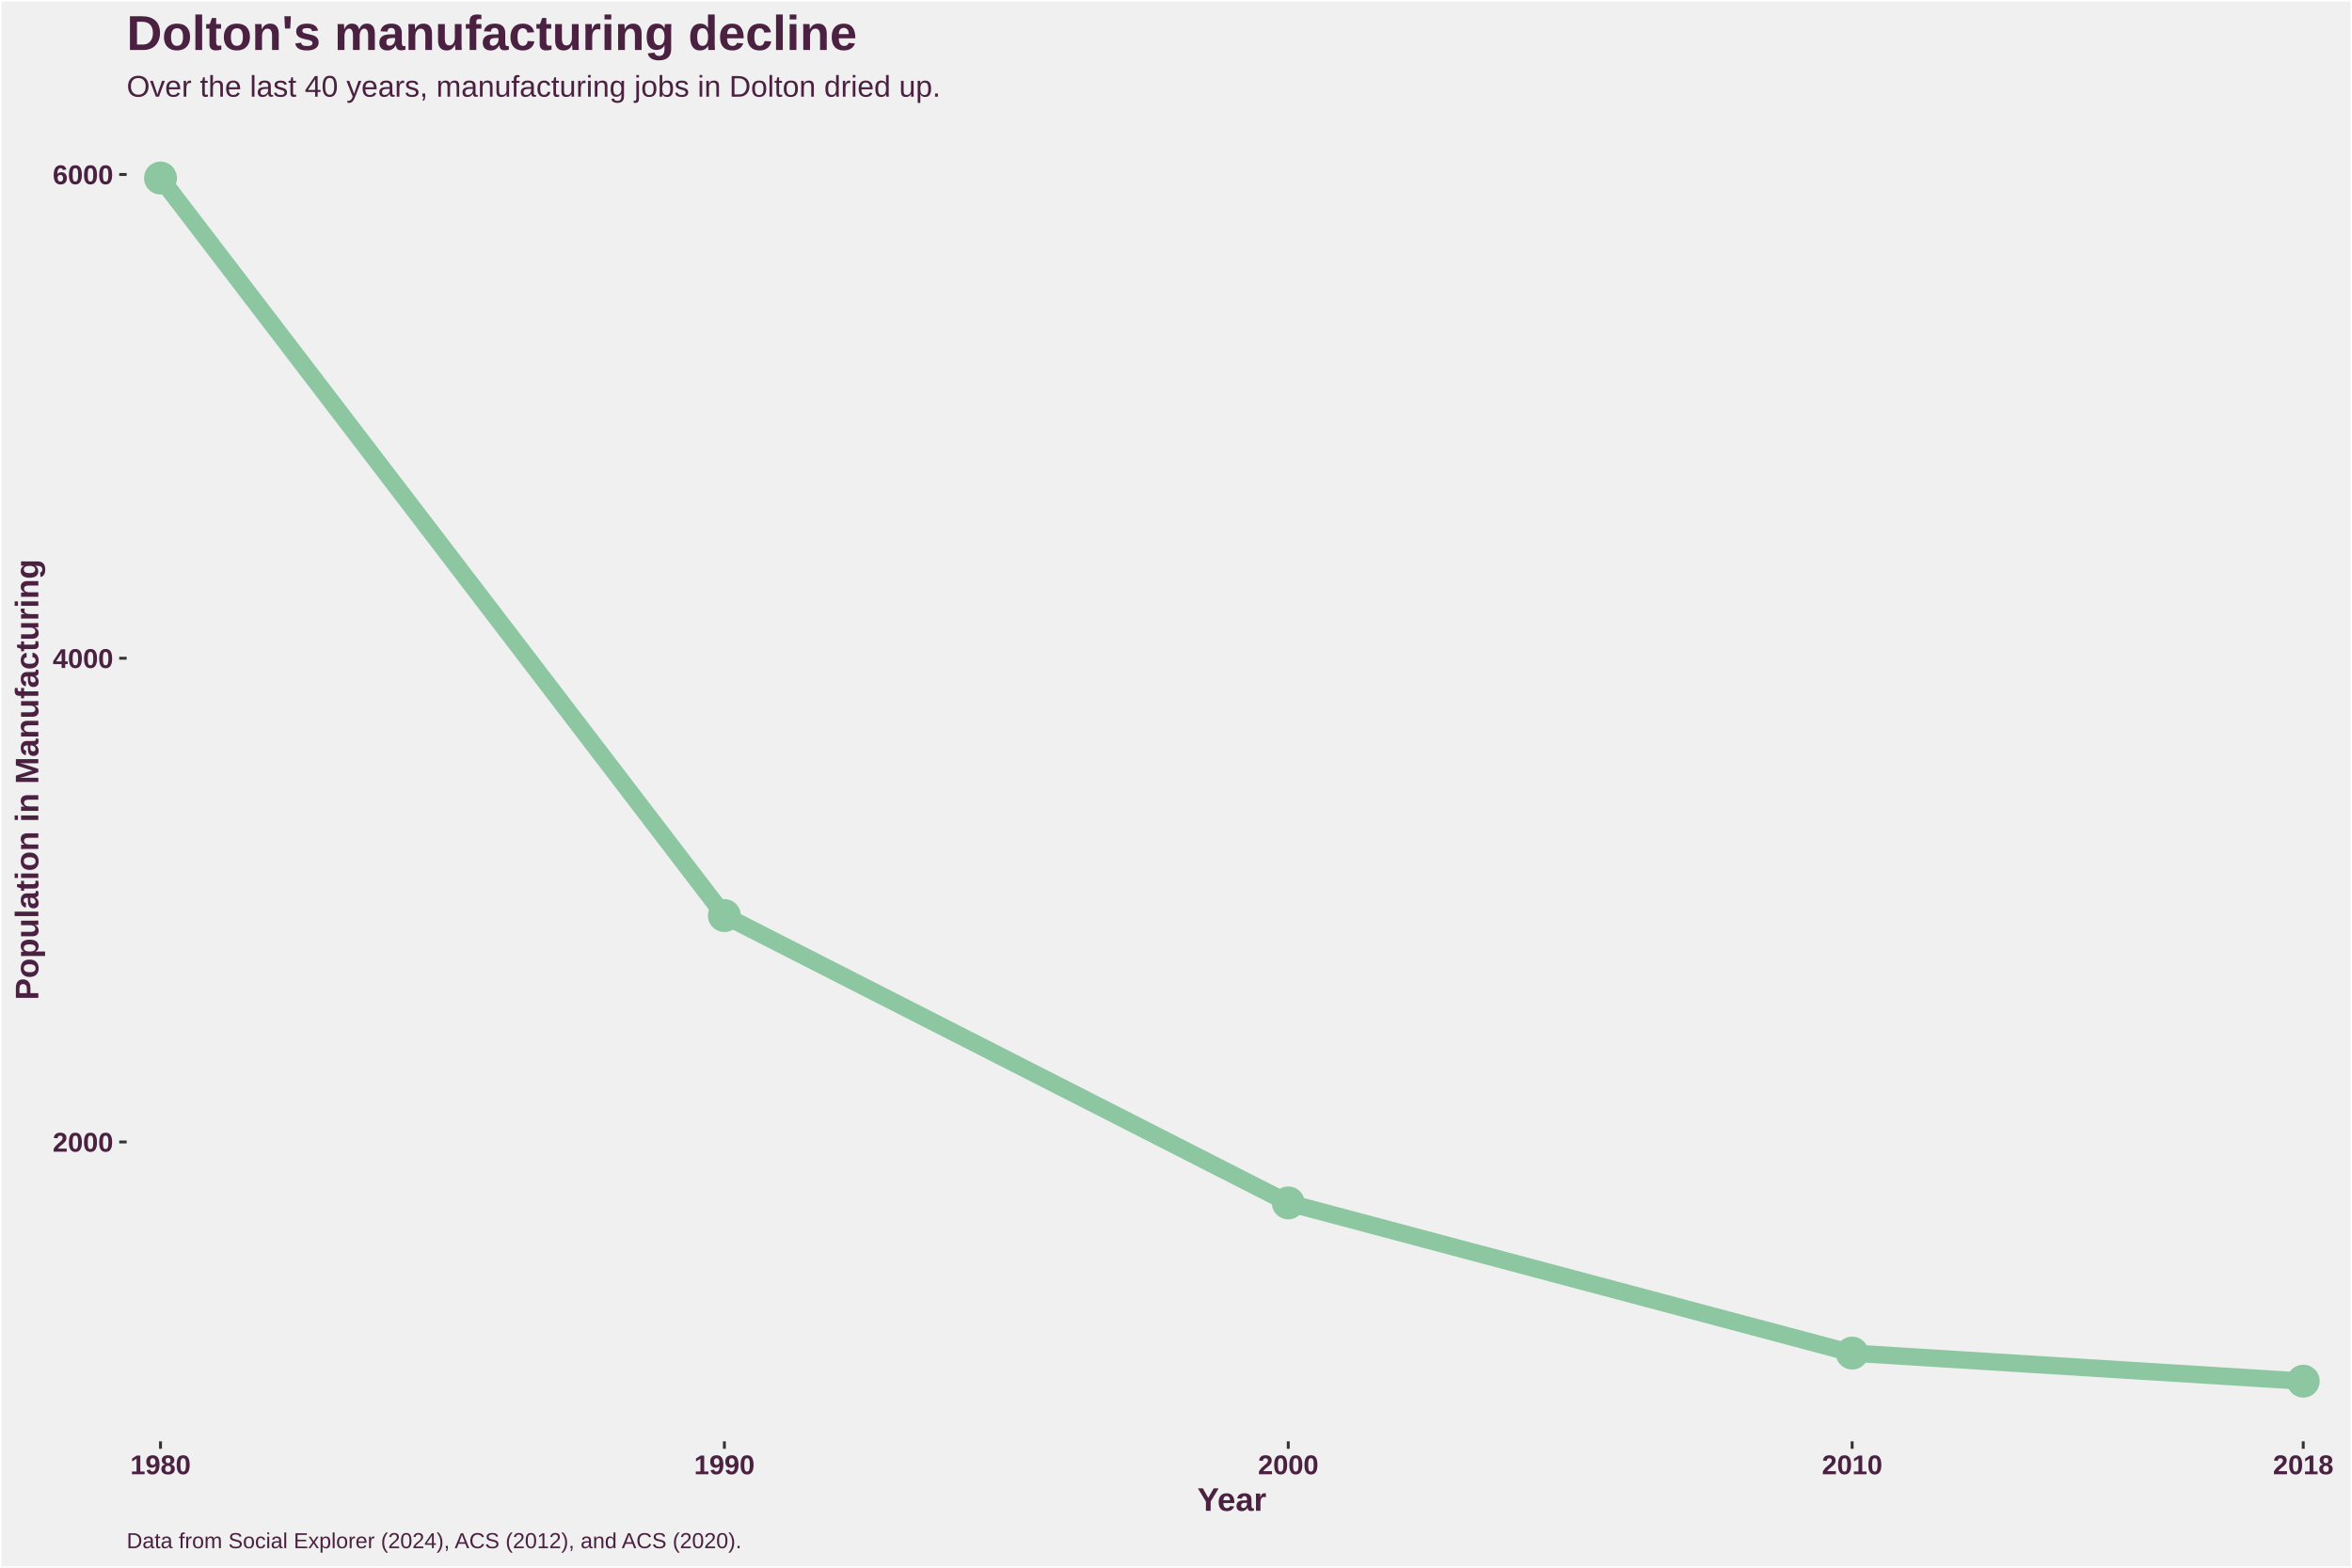
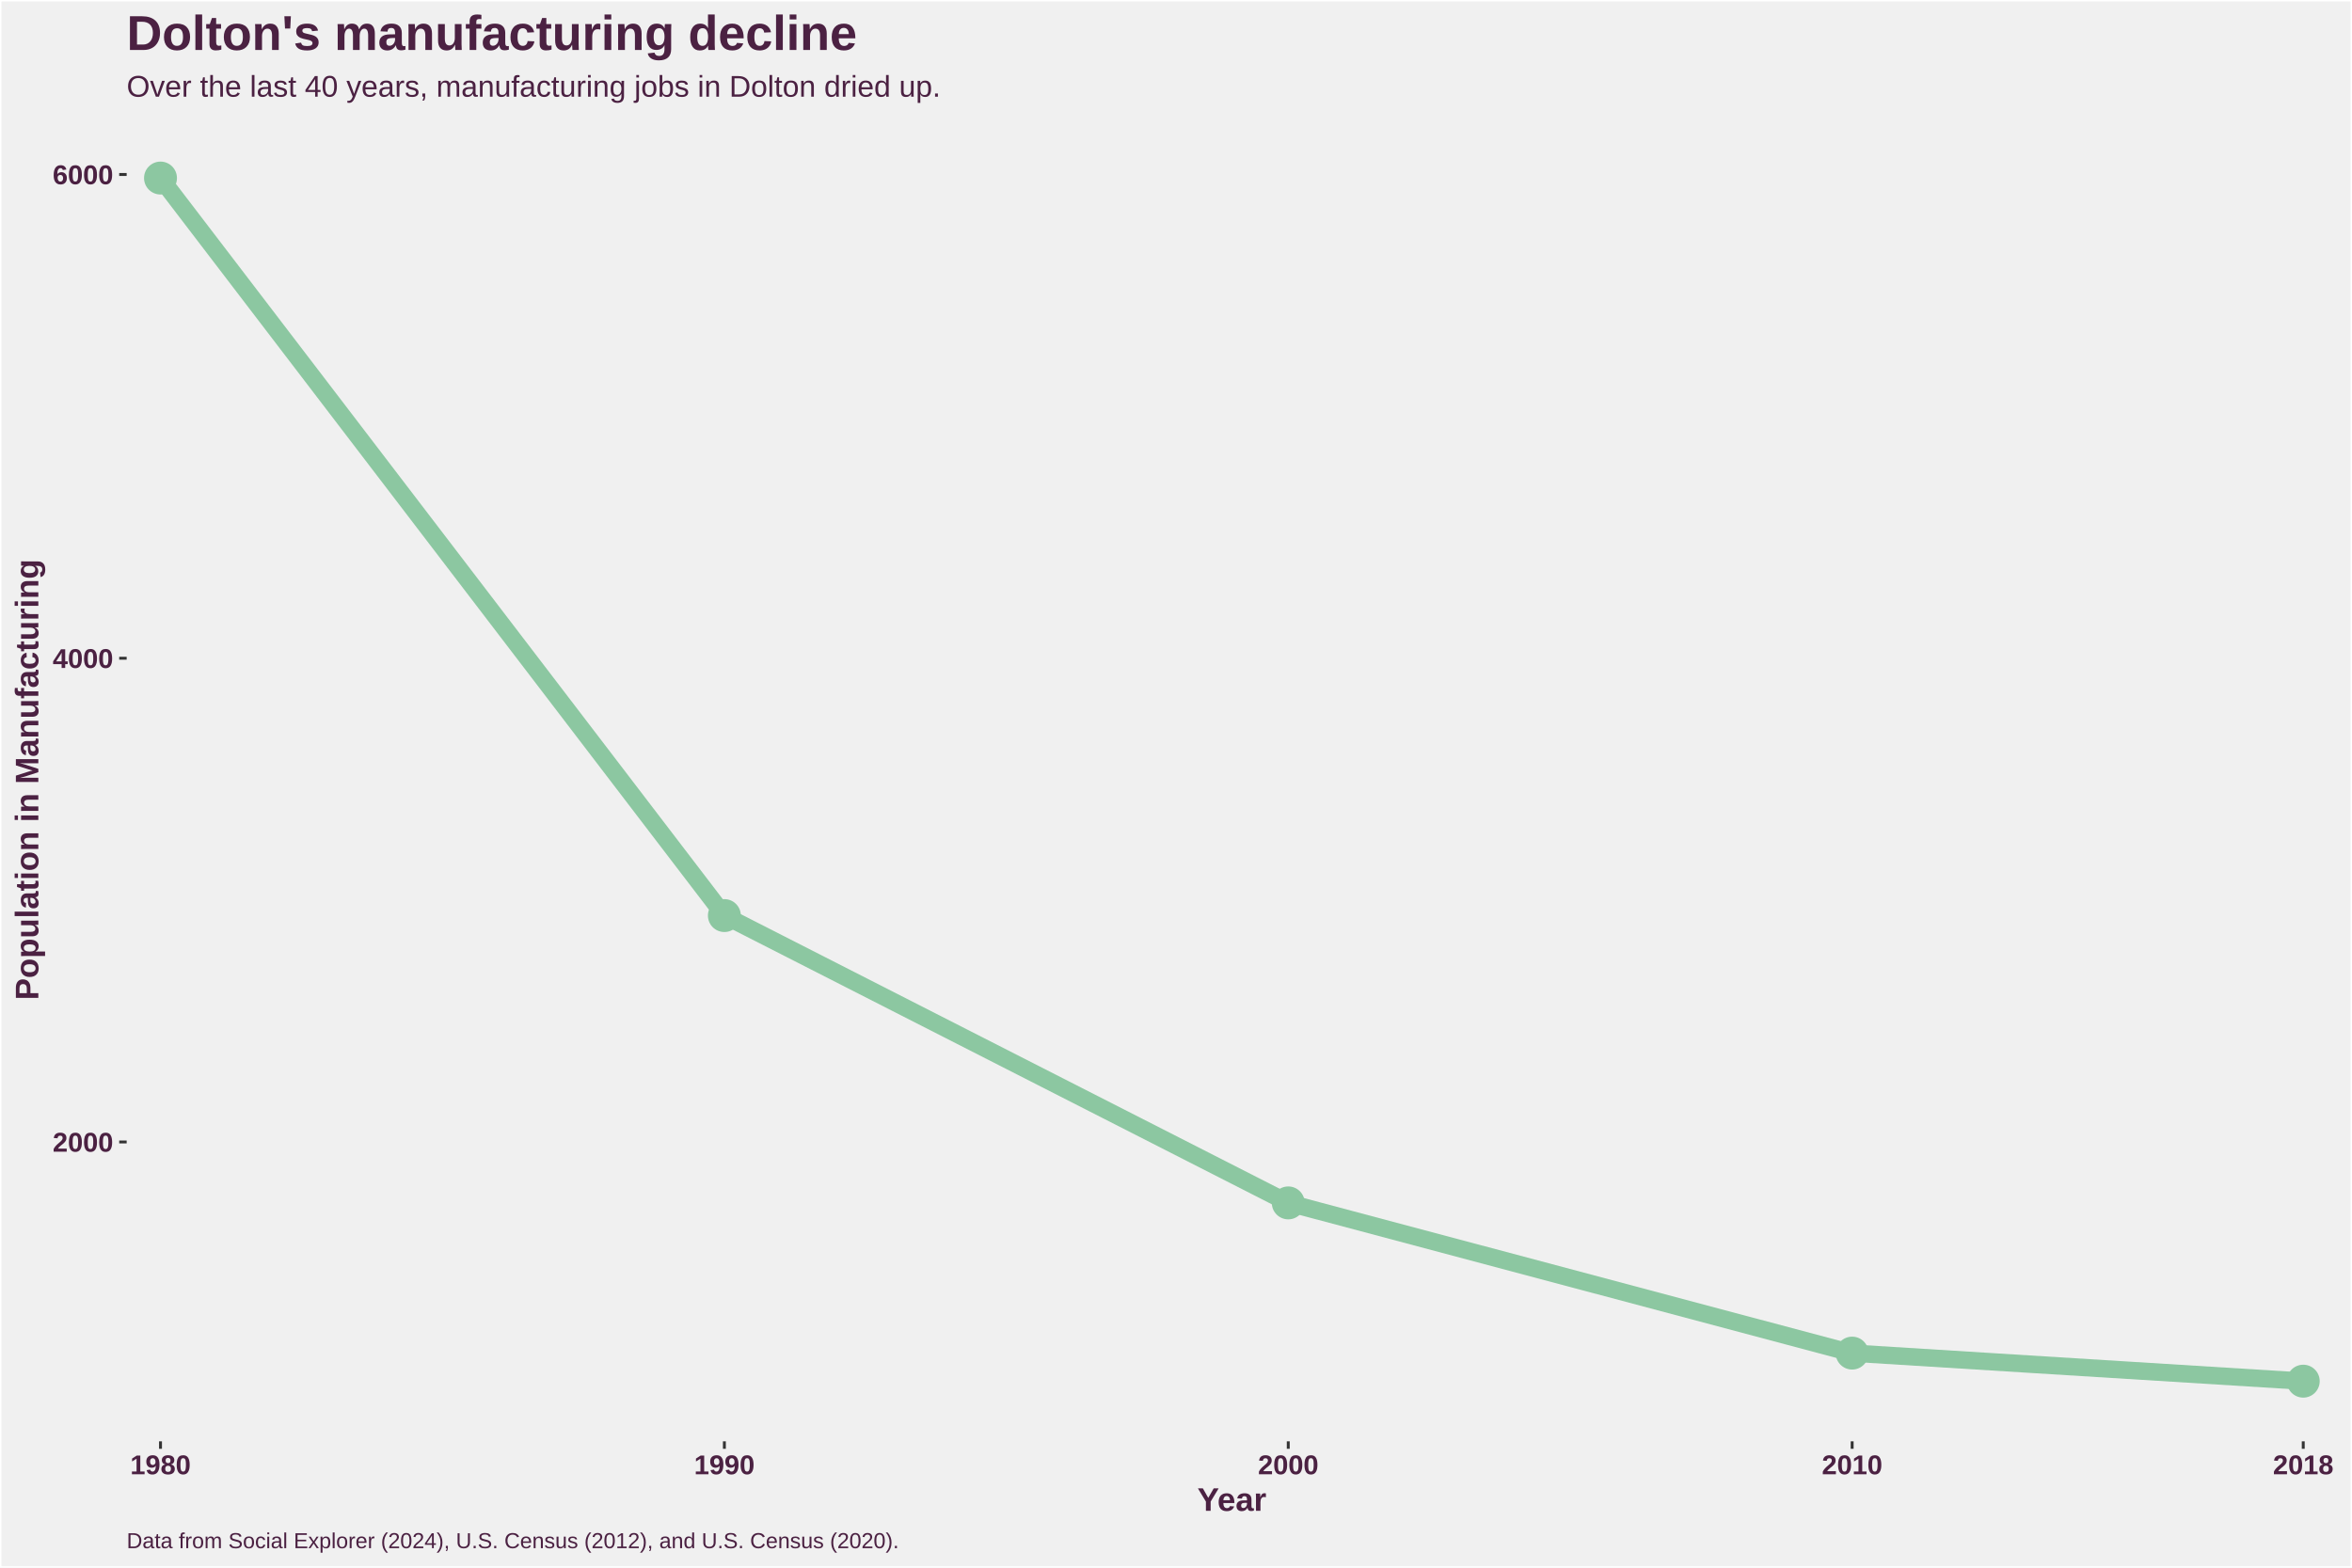
<svg xmlns="http://www.w3.org/2000/svg" class="svglite" width="864.00pt" height="576.00pt" viewBox="0 0 864.00 576.00">
  <defs>
    <style type="text/css">
    .svglite line, .svglite polyline, .svglite polygon, .svglite path, .svglite rect, .svglite circle {
      fill: none;
      stroke: #000000;
      stroke-linecap: round;
      stroke-linejoin: round;
      stroke-miterlimit: 10.00;
    }
    .svglite text {
      white-space: pre;
    }
  </style>
  </defs>
  <rect width="100%" height="100%" style="stroke: none; fill: none;" />
  <defs>
    <clipPath id="cpMC4wMHw4NjQuMDB8MC4wMHw1NzYuMDA=">
      <rect x="0.00" y="0.00" width="864.00" height="576.00" />
    </clipPath>
  </defs>
  <g clip-path="url(#cpMC4wMHw4NjQuMDB8MC4wMHw1NzYuMDA=)">
    <rect x="0.00" y="0.00" width="864.00" height="576.00" style="stroke-width: 1.07; stroke: #FFFFFF;" />
  </g>
  <defs>
    <clipPath id="cpNDYuNTN8ODU4LjUyfDQzLjMyfDUyOS41Nw==">
      <rect x="46.53" y="43.32" width="811.99" height="486.25" />
    </clipPath>
  </defs>
  <g clip-path="url(#cpNDYuNTN8ODU4LjUyfDQzLjMyfDUyOS41Nw==)">
    <rect x="46.53" y="43.32" width="811.99" height="486.25" style="stroke-width: 1.07; stroke: none;" />
    <polyline points="58.96,65.42 266.10,336.40 473.24,441.97 680.38,497.16 846.09,507.47 " style="stroke-width: 6.40; stroke: #8CC7A1; stroke-linecap: butt;" />
    <circle cx="58.96" cy="65.42" r="5.69" style="stroke-width: 0.71; stroke: #8CC7A1; fill: #8CC7A1;" />
    <circle cx="266.10" cy="336.40" r="5.69" style="stroke-width: 0.71; stroke: #8CC7A1; fill: #8CC7A1;" />
    <circle cx="473.24" cy="441.97" r="5.69" style="stroke-width: 0.71; stroke: #8CC7A1; fill: #8CC7A1;" />
    <circle cx="680.38" cy="497.16" r="5.69" style="stroke-width: 0.71; stroke: #8CC7A1; fill: #8CC7A1;" />
    <circle cx="846.09" cy="507.47" r="5.69" style="stroke-width: 0.71; stroke: #8CC7A1; fill: #8CC7A1;" />
  </g>
  <g clip-path="url(#cpMC4wMHw4NjQuMDB8MC4wMHw1NzYuMDA=)">
    <text x="41.60" y="423.16" text-anchor="end" style="font-size: 10.00px; font-weight: bold;fill: #4B2142; font-family: &quot;Arial&quot;;" textLength="22.26px" lengthAdjust="spacingAndGlyphs">2000</text>
    <text x="41.60" y="245.43" text-anchor="end" style="font-size: 10.00px; font-weight: bold;fill: #4B2142; font-family: &quot;Arial&quot;;" textLength="22.26px" lengthAdjust="spacingAndGlyphs">4000</text>
    <text x="41.60" y="67.69" text-anchor="end" style="font-size: 10.00px; font-weight: bold;fill: #4B2142; font-family: &quot;Arial&quot;;" textLength="22.26px" lengthAdjust="spacingAndGlyphs">6000</text>
    <polyline points="43.79,419.58 46.53,419.58 " style="stroke-width: 1.07; stroke: #333333; stroke-linecap: butt;" />
    <polyline points="43.79,241.85 46.53,241.85 " style="stroke-width: 1.07; stroke: #333333; stroke-linecap: butt;" />
    <polyline points="43.79,64.11 46.53,64.11 " style="stroke-width: 1.07; stroke: #333333; stroke-linecap: butt;" />
    <polyline points="58.96,532.31 58.96,529.57 " style="stroke-width: 1.07; stroke: #333333; stroke-linecap: butt;" />
    <polyline points="266.10,532.31 266.10,529.57 " style="stroke-width: 1.07; stroke: #333333; stroke-linecap: butt;" />
    <polyline points="473.24,532.31 473.24,529.57 " style="stroke-width: 1.07; stroke: #333333; stroke-linecap: butt;" />
    <polyline points="680.38,532.31 680.38,529.57 " style="stroke-width: 1.07; stroke: #333333; stroke-linecap: butt;" />
    <polyline points="846.09,532.31 846.09,529.57 " style="stroke-width: 1.07; stroke: #333333; stroke-linecap: butt;" />
    <text x="58.96" y="541.67" text-anchor="middle" style="font-size: 10.00px; font-weight: bold;fill: #4B2142; font-family: &quot;Arial&quot;;" textLength="22.26px" lengthAdjust="spacingAndGlyphs">1980</text>
    <text x="266.10" y="541.67" text-anchor="middle" style="font-size: 10.00px; font-weight: bold;fill: #4B2142; font-family: &quot;Arial&quot;;" textLength="22.26px" lengthAdjust="spacingAndGlyphs">1990</text>
    <text x="473.24" y="541.67" text-anchor="middle" style="font-size: 10.00px; font-weight: bold;fill: #4B2142; font-family: &quot;Arial&quot;;" textLength="22.26px" lengthAdjust="spacingAndGlyphs">2000</text>
    <text x="680.38" y="541.67" text-anchor="middle" style="font-size: 10.00px; font-weight: bold;fill: #4B2142; font-family: &quot;Arial&quot;;" textLength="22.26px" lengthAdjust="spacingAndGlyphs">2010</text>
    <text x="846.09" y="541.67" text-anchor="middle" style="font-size: 10.00px; font-weight: bold;fill: #4B2142; font-family: &quot;Arial&quot;;" textLength="22.26px" lengthAdjust="spacingAndGlyphs">2018</text>
    <text x="452.53" y="555.11" text-anchor="middle" style="font-size: 12.00px; font-weight: bold;fill: #4B2142; font-family: &quot;Arial&quot;;" textLength="25.37px" lengthAdjust="spacingAndGlyphs">Year</text>
    <text transform="translate(14.08,286.44) rotate(-90)" text-anchor="middle" style="font-size: 12.00px; font-weight: bold;fill: #4B2142; font-family: &quot;Arial&quot;;" textLength="161.99px" lengthAdjust="spacingAndGlyphs">Population in Manufacturing</text>
    <text x="46.53" y="35.52" style="font-size: 11.00px;fill: #4B2142; font-family: &quot;Arial&quot;;" textLength="299.12px" lengthAdjust="spacingAndGlyphs">Over the last 40 years, manufacturing jobs in Dolton dried up.</text>
    <text x="46.53" y="18.37" style="font-size: 18.00px; font-weight: bold;fill: #4B2142; font-family: &quot;Arial&quot;;" textLength="268.30px" lengthAdjust="spacingAndGlyphs">Dolton's manufacturing decline</text>
-     <text x="46.53" y="568.84" style="font-size: 8.00px;fill: #4B2142; font-family: &quot;Arial&quot;;" textLength="225.92px" lengthAdjust="spacingAndGlyphs">Data from Social Explorer (2024), ACS (2012), and ACS (2020).</text>
+     <text x="46.53" y="568.84" style="font-size: 8.00px;fill: #4B2142; font-family: &quot;Arial&quot;;" textLength="283.74px" lengthAdjust="spacingAndGlyphs">Data from Social Explorer (2024), U.S. Census (2012), and U.S. Census (2020).</text>
  </g>
</svg>
